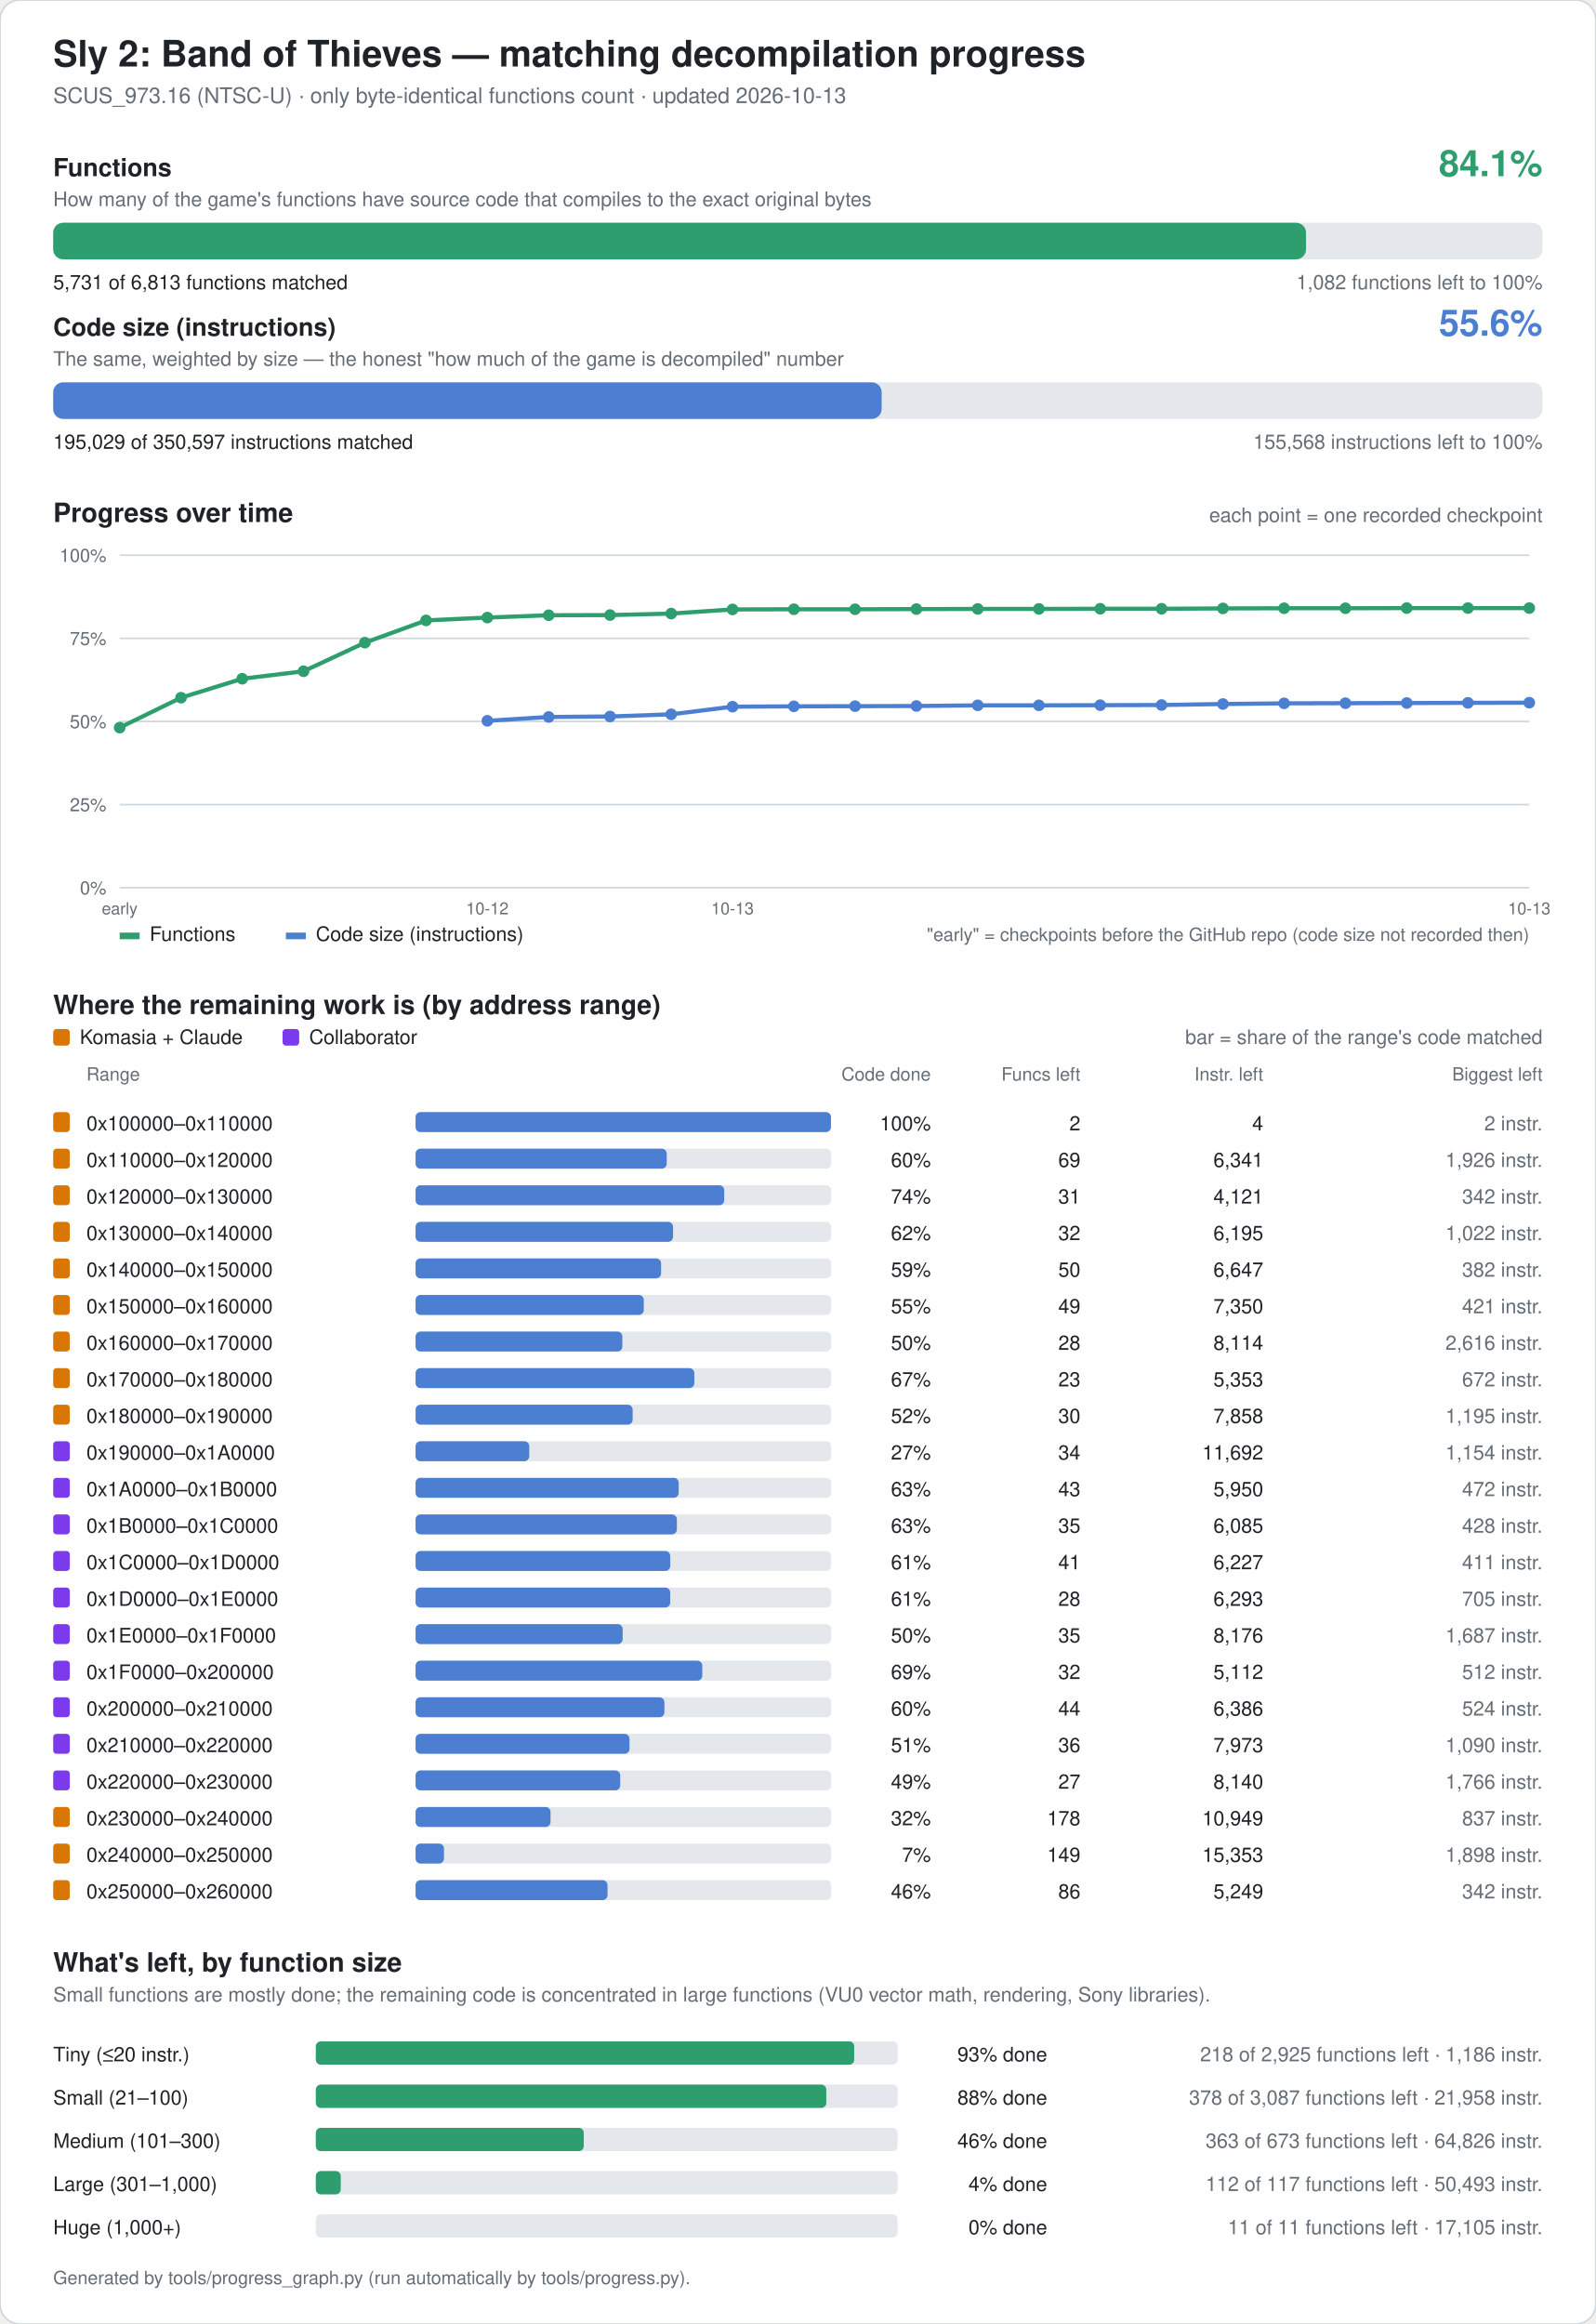
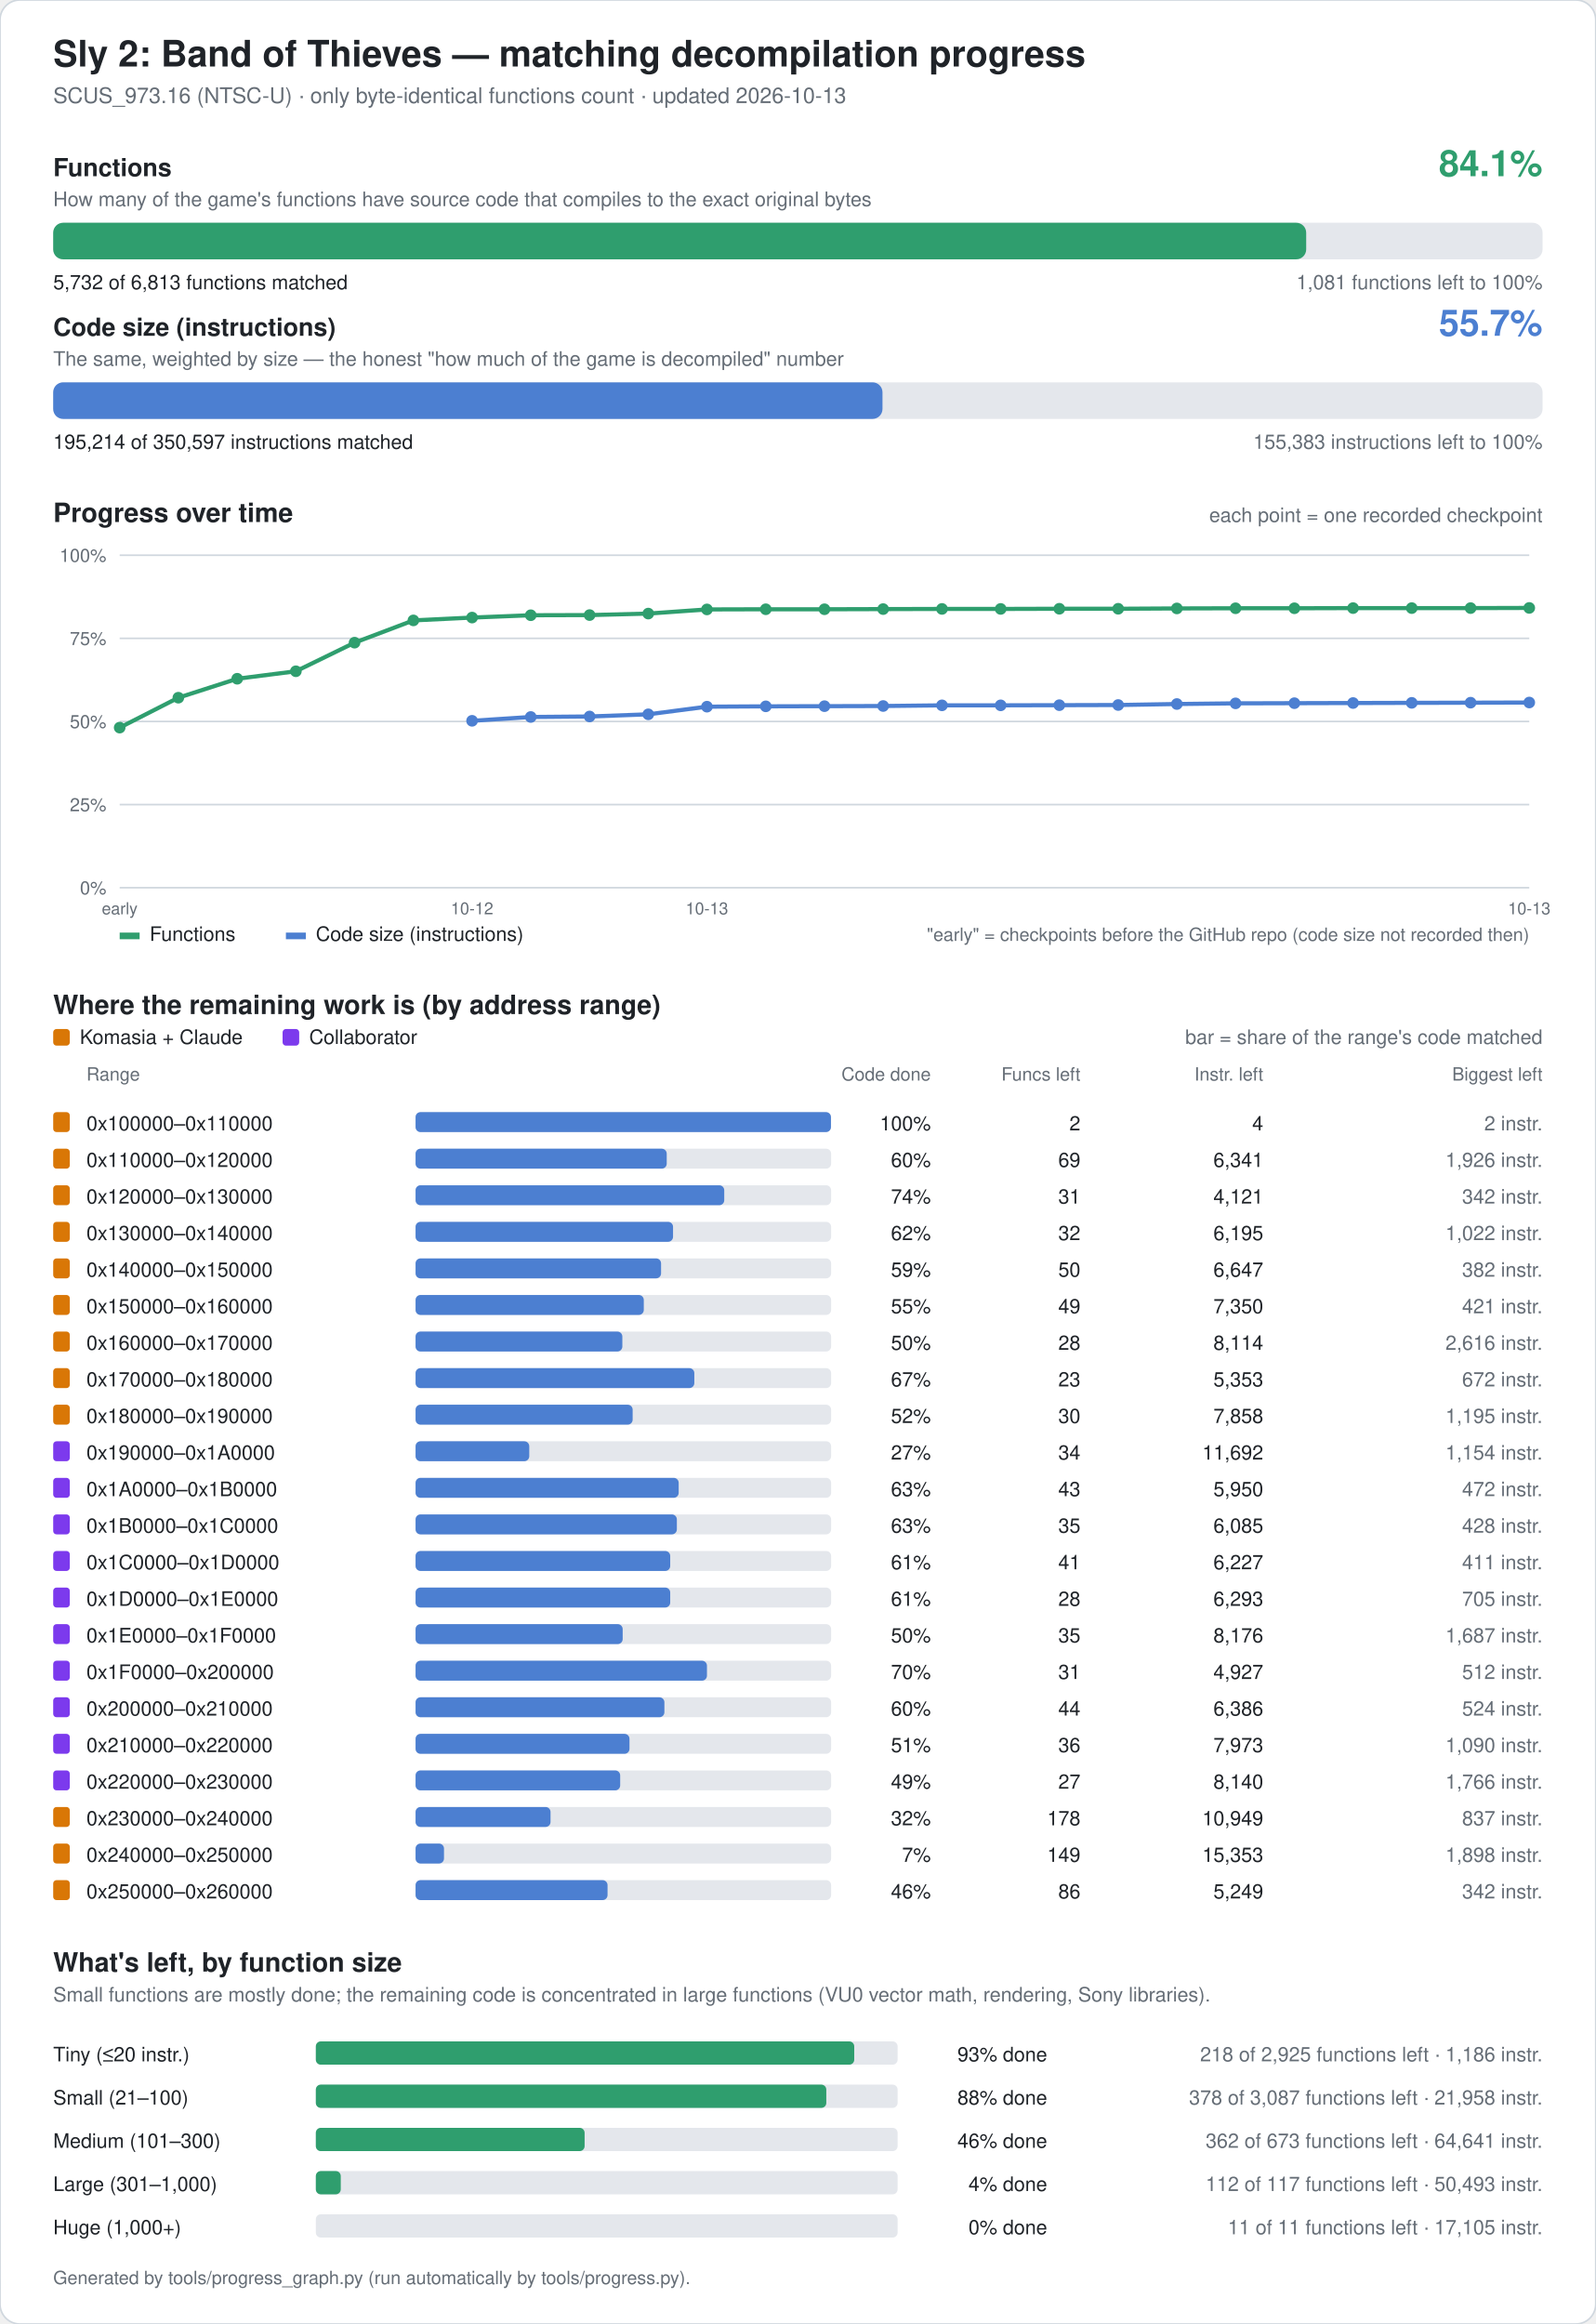
<svg xmlns="http://www.w3.org/2000/svg" width="960" height="1398" viewBox="0 0 960 1398" font-family="-apple-system,BlinkMacSystemFont,Segoe UI,Helvetica,Arial,sans-serif">
  <rect width="960" height="1398" rx="12" fill="#ffffff" stroke="#d0d7de" />
  <text x="32.0" y="40.0" font-size="22" fill="#1f2328" text-anchor="start" font-weight="bold">Sly 2: Band of Thieves — matching decompilation progress</text>
  <text x="32.0" y="62.0" font-size="13" fill="#656d76" text-anchor="start" font-weight="normal">SCUS_973.16 (NTSC-U) · only byte-identical functions count · updated 2026-10-13</text>
  <text x="32.0" y="106.0" font-size="15" fill="#1f2328" text-anchor="start" font-weight="bold">Functions</text>
  <text x="928.0" y="106.0" font-size="22" fill="#2f9e6e" text-anchor="end" font-weight="bold">84.1%</text>
  <text x="32.0" y="124.0" font-size="12" fill="#656d76" text-anchor="start" font-weight="normal">How many of the game's functions have source code that compiles to the exact original bytes</text>
  <rect x="32" y="134" width="896" height="22" rx="6" fill="#e4e7ec" />
-   <rect x="32" y="134" width="753.7" height="22" rx="6" fill="#2f9e6e" />
-   <text x="32.0" y="174.0" font-size="12" fill="#1f2328" text-anchor="start" font-weight="normal">5,731 of 6,813 functions matched</text>
-   <text x="928.0" y="174.0" font-size="12" fill="#656d76" text-anchor="end" font-weight="normal">1,082 functions left to 100%</text>
+   <rect x="32" y="134" width="753.8" height="22" rx="6" fill="#2f9e6e" />
+   <text x="32.0" y="174.0" font-size="12" fill="#1f2328" text-anchor="start" font-weight="normal">5,732 of 6,813 functions matched</text>
+   <text x="928.0" y="174.0" font-size="12" fill="#656d76" text-anchor="end" font-weight="normal">1,081 functions left to 100%</text>
  <text x="32.0" y="202.0" font-size="15" fill="#1f2328" text-anchor="start" font-weight="bold">Code size (instructions)</text>
-   <text x="928.0" y="202.0" font-size="22" fill="#4c7fd1" text-anchor="end" font-weight="bold">55.6%</text>
+   <text x="928.0" y="202.0" font-size="22" fill="#4c7fd1" text-anchor="end" font-weight="bold">55.7%</text>
  <text x="32.0" y="220.0" font-size="12" fill="#656d76" text-anchor="start" font-weight="normal">The same, weighted by size — the honest "how much of the game is decompiled" number</text>
  <rect x="32" y="230" width="896" height="22" rx="6" fill="#e4e7ec" />
-   <rect x="32" y="230" width="498.4" height="22" rx="6" fill="#4c7fd1" />
-   <text x="32.0" y="270.0" font-size="12" fill="#1f2328" text-anchor="start" font-weight="normal">195,029 of 350,597 instructions matched</text>
-   <text x="928.0" y="270.0" font-size="12" fill="#656d76" text-anchor="end" font-weight="normal">155,568 instructions left to 100%</text>
+   <rect x="32" y="230" width="498.9" height="22" rx="6" fill="#4c7fd1" />
+   <text x="32.0" y="270.0" font-size="12" fill="#1f2328" text-anchor="start" font-weight="normal">195,214 of 350,597 instructions matched</text>
+   <text x="928.0" y="270.0" font-size="12" fill="#656d76" text-anchor="end" font-weight="normal">155,383 instructions left to 100%</text>
  <text x="32.0" y="314.0" font-size="16" fill="#1f2328" text-anchor="start" font-weight="bold">Progress over time</text>
  <text x="928.0" y="314.0" font-size="12" fill="#656d76" text-anchor="end" font-weight="normal">each point = one recorded checkpoint</text>
  <line x1="72" y1="534.0" x2="920" y2="534.0" stroke="#d0d7de" stroke-width="1" />
  <text x="64.0" y="538.0" font-size="11" fill="#656d76" text-anchor="end" font-weight="normal">0%</text>
  <line x1="72" y1="484.0" x2="920" y2="484.0" stroke="#d0d7de" stroke-width="1" />
  <text x="64.0" y="488.0" font-size="11" fill="#656d76" text-anchor="end" font-weight="normal">25%</text>
  <line x1="72" y1="434.0" x2="920" y2="434.0" stroke="#d0d7de" stroke-width="1" />
  <text x="64.0" y="438.0" font-size="11" fill="#656d76" text-anchor="end" font-weight="normal">50%</text>
  <line x1="72" y1="384.0" x2="920" y2="384.0" stroke="#d0d7de" stroke-width="1" />
  <text x="64.0" y="388.0" font-size="11" fill="#656d76" text-anchor="end" font-weight="normal">75%</text>
  <line x1="72" y1="334.0" x2="920" y2="334.0" stroke="#d0d7de" stroke-width="1" />
  <text x="64.0" y="338.0" font-size="11" fill="#656d76" text-anchor="end" font-weight="normal">100%</text>
-   <polyline fill="none" stroke="#2f9e6e" stroke-width="2.5" stroke-linejoin="round" points="72.0,437.7 108.9,419.7 145.7,408.3 182.6,403.8 219.5,386.6 256.3,373.2 293.2,371.5 330.1,370.1 367.0,370.0 403.8,369.1 440.7,366.6 477.6,366.5 514.4,366.5 551.3,366.4 588.2,366.3 625.0,366.3 661.9,366.2 698.8,366.2 735.7,366.0 772.5,365.9 809.4,365.9 846.3,365.8 883.1,365.8 920.0,365.8" />
+   <polyline fill="none" stroke="#2f9e6e" stroke-width="2.5" stroke-linejoin="round" points="72.0,437.7 107.3,419.7 142.7,408.3 178.0,403.8 213.3,386.6 248.7,373.2 284.0,371.5 319.3,370.1 354.7,370.0 390.0,369.1 425.3,366.6 460.7,366.5 496.0,366.5 531.3,366.4 566.7,366.3 602.0,366.3 637.3,366.2 672.7,366.2 708.0,366.0 743.3,365.9 778.7,365.9 814.0,365.8 849.3,365.8 884.7,365.8 920.0,365.7" />
  <circle cx="72.0" cy="437.7" r="3.5" fill="#2f9e6e" />
-   <circle cx="108.9" cy="419.7" r="3.5" fill="#2f9e6e" />
-   <circle cx="145.7" cy="408.3" r="3.5" fill="#2f9e6e" />
-   <circle cx="182.6" cy="403.8" r="3.5" fill="#2f9e6e" />
-   <circle cx="219.5" cy="386.6" r="3.5" fill="#2f9e6e" />
-   <circle cx="256.3" cy="373.2" r="3.5" fill="#2f9e6e" />
-   <circle cx="293.2" cy="371.5" r="3.5" fill="#2f9e6e" />
-   <circle cx="330.1" cy="370.1" r="3.5" fill="#2f9e6e" />
-   <circle cx="367.0" cy="370.0" r="3.5" fill="#2f9e6e" />
-   <circle cx="403.8" cy="369.1" r="3.5" fill="#2f9e6e" />
-   <circle cx="440.7" cy="366.6" r="3.5" fill="#2f9e6e" />
-   <circle cx="477.6" cy="366.5" r="3.5" fill="#2f9e6e" />
-   <circle cx="514.4" cy="366.5" r="3.5" fill="#2f9e6e" />
-   <circle cx="551.3" cy="366.4" r="3.5" fill="#2f9e6e" />
-   <circle cx="588.2" cy="366.3" r="3.5" fill="#2f9e6e" />
-   <circle cx="625.0" cy="366.3" r="3.5" fill="#2f9e6e" />
-   <circle cx="661.9" cy="366.2" r="3.5" fill="#2f9e6e" />
-   <circle cx="698.8" cy="366.2" r="3.5" fill="#2f9e6e" />
-   <circle cx="735.7" cy="366.0" r="3.5" fill="#2f9e6e" />
-   <circle cx="772.5" cy="365.9" r="3.5" fill="#2f9e6e" />
-   <circle cx="809.4" cy="365.9" r="3.5" fill="#2f9e6e" />
-   <circle cx="846.3" cy="365.8" r="3.5" fill="#2f9e6e" />
-   <circle cx="883.1" cy="365.8" r="3.5" fill="#2f9e6e" />
-   <circle cx="920.0" cy="365.8" r="3.5" fill="#2f9e6e" />
-   <polyline fill="none" stroke="#4c7fd1" stroke-width="2.5" stroke-linejoin="round" points="293.2,433.6 330.1,431.3 367.0,431.0 403.8,429.7 440.7,425.1 477.6,424.9 514.4,424.8 551.3,424.7 588.2,424.3 625.0,424.3 661.9,424.2 698.8,424.1 735.7,423.5 772.5,423.1 809.4,423.0 846.3,422.9 883.1,422.8 920.0,422.7" />
-   <circle cx="293.2" cy="433.6" r="3.5" fill="#4c7fd1" />
-   <circle cx="330.1" cy="431.3" r="3.5" fill="#4c7fd1" />
-   <circle cx="367.0" cy="431.0" r="3.5" fill="#4c7fd1" />
-   <circle cx="403.8" cy="429.7" r="3.5" fill="#4c7fd1" />
-   <circle cx="440.7" cy="425.1" r="3.5" fill="#4c7fd1" />
-   <circle cx="477.6" cy="424.9" r="3.5" fill="#4c7fd1" />
-   <circle cx="514.4" cy="424.8" r="3.5" fill="#4c7fd1" />
-   <circle cx="551.3" cy="424.7" r="3.5" fill="#4c7fd1" />
-   <circle cx="588.2" cy="424.3" r="3.5" fill="#4c7fd1" />
-   <circle cx="625.0" cy="424.3" r="3.5" fill="#4c7fd1" />
-   <circle cx="661.9" cy="424.2" r="3.5" fill="#4c7fd1" />
-   <circle cx="698.8" cy="424.1" r="3.5" fill="#4c7fd1" />
-   <circle cx="735.7" cy="423.5" r="3.5" fill="#4c7fd1" />
-   <circle cx="772.5" cy="423.1" r="3.5" fill="#4c7fd1" />
-   <circle cx="809.4" cy="423.0" r="3.5" fill="#4c7fd1" />
-   <circle cx="846.3" cy="422.9" r="3.5" fill="#4c7fd1" />
-   <circle cx="883.1" cy="422.8" r="3.5" fill="#4c7fd1" />
-   <circle cx="920.0" cy="422.7" r="3.5" fill="#4c7fd1" />
+   <circle cx="107.3" cy="419.7" r="3.5" fill="#2f9e6e" />
+   <circle cx="142.7" cy="408.3" r="3.5" fill="#2f9e6e" />
+   <circle cx="178.0" cy="403.8" r="3.5" fill="#2f9e6e" />
+   <circle cx="213.3" cy="386.6" r="3.5" fill="#2f9e6e" />
+   <circle cx="248.7" cy="373.2" r="3.5" fill="#2f9e6e" />
+   <circle cx="284.0" cy="371.5" r="3.5" fill="#2f9e6e" />
+   <circle cx="319.3" cy="370.1" r="3.5" fill="#2f9e6e" />
+   <circle cx="354.7" cy="370.0" r="3.5" fill="#2f9e6e" />
+   <circle cx="390.0" cy="369.1" r="3.5" fill="#2f9e6e" />
+   <circle cx="425.3" cy="366.6" r="3.5" fill="#2f9e6e" />
+   <circle cx="460.7" cy="366.5" r="3.5" fill="#2f9e6e" />
+   <circle cx="496.0" cy="366.5" r="3.5" fill="#2f9e6e" />
+   <circle cx="531.3" cy="366.4" r="3.5" fill="#2f9e6e" />
+   <circle cx="566.7" cy="366.3" r="3.5" fill="#2f9e6e" />
+   <circle cx="602.0" cy="366.3" r="3.5" fill="#2f9e6e" />
+   <circle cx="637.3" cy="366.2" r="3.5" fill="#2f9e6e" />
+   <circle cx="672.7" cy="366.2" r="3.5" fill="#2f9e6e" />
+   <circle cx="708.0" cy="366.0" r="3.5" fill="#2f9e6e" />
+   <circle cx="743.3" cy="365.9" r="3.5" fill="#2f9e6e" />
+   <circle cx="778.7" cy="365.9" r="3.5" fill="#2f9e6e" />
+   <circle cx="814.0" cy="365.8" r="3.5" fill="#2f9e6e" />
+   <circle cx="849.3" cy="365.8" r="3.5" fill="#2f9e6e" />
+   <circle cx="884.7" cy="365.8" r="3.5" fill="#2f9e6e" />
+   <circle cx="920.0" cy="365.7" r="3.5" fill="#2f9e6e" />
+   <polyline fill="none" stroke="#4c7fd1" stroke-width="2.5" stroke-linejoin="round" points="284.0,433.6 319.3,431.3 354.7,431.0 390.0,429.7 425.3,425.1 460.7,424.9 496.0,424.8 531.3,424.7 566.7,424.3 602.0,424.3 637.3,424.2 672.7,424.1 708.0,423.5 743.3,423.1 778.7,423.0 814.0,422.9 849.3,422.8 884.7,422.7 920.0,422.6" />
+   <circle cx="284.0" cy="433.6" r="3.5" fill="#4c7fd1" />
+   <circle cx="319.3" cy="431.3" r="3.5" fill="#4c7fd1" />
+   <circle cx="354.7" cy="431.0" r="3.5" fill="#4c7fd1" />
+   <circle cx="390.0" cy="429.7" r="3.5" fill="#4c7fd1" />
+   <circle cx="425.3" cy="425.1" r="3.5" fill="#4c7fd1" />
+   <circle cx="460.7" cy="424.9" r="3.5" fill="#4c7fd1" />
+   <circle cx="496.0" cy="424.8" r="3.5" fill="#4c7fd1" />
+   <circle cx="531.3" cy="424.7" r="3.5" fill="#4c7fd1" />
+   <circle cx="566.7" cy="424.3" r="3.5" fill="#4c7fd1" />
+   <circle cx="602.0" cy="424.3" r="3.5" fill="#4c7fd1" />
+   <circle cx="637.3" cy="424.2" r="3.5" fill="#4c7fd1" />
+   <circle cx="672.7" cy="424.1" r="3.5" fill="#4c7fd1" />
+   <circle cx="708.0" cy="423.5" r="3.5" fill="#4c7fd1" />
+   <circle cx="743.3" cy="423.1" r="3.5" fill="#4c7fd1" />
+   <circle cx="778.7" cy="423.0" r="3.5" fill="#4c7fd1" />
+   <circle cx="814.0" cy="422.9" r="3.5" fill="#4c7fd1" />
+   <circle cx="849.3" cy="422.8" r="3.5" fill="#4c7fd1" />
+   <circle cx="884.7" cy="422.7" r="3.5" fill="#4c7fd1" />
+   <circle cx="920.0" cy="422.6" r="3.5" fill="#4c7fd1" />
  <text x="72.0" y="550.0" font-size="10" fill="#656d76" text-anchor="middle" font-weight="normal">early</text>
-   <text x="293.2" y="550.0" font-size="10" fill="#656d76" text-anchor="middle" font-weight="normal">10-12</text>
-   <text x="440.7" y="550.0" font-size="10" fill="#656d76" text-anchor="middle" font-weight="normal">10-13</text>
+   <text x="284.0" y="550.0" font-size="10" fill="#656d76" text-anchor="middle" font-weight="normal">10-12</text>
+   <text x="425.3" y="550.0" font-size="10" fill="#656d76" text-anchor="middle" font-weight="normal">10-13</text>
  <text x="920.0" y="550.0" font-size="10" fill="#656d76" text-anchor="middle" font-weight="normal">10-13</text>
  <rect x="72" y="561" width="12" height="4" fill="#2f9e6e" />
  <text x="90.0" y="566.0" font-size="12" fill="#1f2328" text-anchor="start" font-weight="normal">Functions</text>
  <rect x="172" y="561" width="12" height="4" fill="#4c7fd1" />
  <text x="190.0" y="566.0" font-size="12" fill="#1f2328" text-anchor="start" font-weight="normal">Code size (instructions)</text>
  <text x="920.0" y="566.0" font-size="11" fill="#656d76" text-anchor="end" font-weight="normal">"early" = checkpoints before the GitHub repo (code size not recorded then)</text>
  <text x="32.0" y="610.0" font-size="16" fill="#1f2328" text-anchor="start" font-weight="bold">Where the remaining work is (by address range)</text>
  <rect x="32" y="619" width="10" height="10" rx="2" fill="#d97706" />
  <text x="48.0" y="628.0" font-size="12" fill="#1f2328" text-anchor="start" font-weight="normal">Komasia + Claude</text>
  <rect x="170" y="619" width="10" height="10" rx="2" fill="#7c3aed" />
  <text x="186.0" y="628.0" font-size="12" fill="#1f2328" text-anchor="start" font-weight="normal">Collaborator</text>
  <text x="928.0" y="628.0" font-size="12" fill="#656d76" text-anchor="end" font-weight="normal">bar = share of the range's code matched</text>
  <text x="52.0" y="650.0" font-size="11" fill="#656d76" text-anchor="start" font-weight="normal">Range</text>
  <text x="560.0" y="650.0" font-size="11" fill="#656d76" text-anchor="end" font-weight="normal">Code done</text>
  <text x="650.0" y="650.0" font-size="11" fill="#656d76" text-anchor="end" font-weight="normal">Funcs left</text>
  <text x="760.0" y="650.0" font-size="11" fill="#656d76" text-anchor="end" font-weight="normal">Instr. left</text>
  <text x="928.0" y="650.0" font-size="11" fill="#656d76" text-anchor="end" font-weight="normal">Biggest left</text>
  <rect x="32" y="669" width="10" height="12" rx="2" fill="#d97706" />
  <text x="52.0" y="680.0" font-size="12" fill="#1f2328" text-anchor="start" font-weight="normal">0x100000–0x110000</text>
  <rect x="250" y="669" width="250" height="12" rx="3" fill="#e4e7ec" />
  <rect x="250" y="669" width="249.9" height="12" rx="3" fill="#4c7fd1" />
  <text x="560.0" y="680.0" font-size="12" fill="#1f2328" text-anchor="end" font-weight="normal">100%</text>
  <text x="650.0" y="680.0" font-size="12" fill="#1f2328" text-anchor="end" font-weight="normal">2</text>
  <text x="760.0" y="680.0" font-size="12" fill="#1f2328" text-anchor="end" font-weight="normal">4</text>
  <text x="928.0" y="680.0" font-size="12" fill="#656d76" text-anchor="end" font-weight="normal">2 instr.</text>
  <rect x="32" y="691" width="10" height="12" rx="2" fill="#d97706" />
  <text x="52.0" y="702.0" font-size="12" fill="#1f2328" text-anchor="start" font-weight="normal">0x110000–0x120000</text>
  <rect x="250" y="691" width="250" height="12" rx="3" fill="#e4e7ec" />
  <rect x="250" y="691" width="151.1" height="12" rx="3" fill="#4c7fd1" />
  <text x="560.0" y="702.0" font-size="12" fill="#1f2328" text-anchor="end" font-weight="normal">60%</text>
  <text x="650.0" y="702.0" font-size="12" fill="#1f2328" text-anchor="end" font-weight="normal">69</text>
  <text x="760.0" y="702.0" font-size="12" fill="#1f2328" text-anchor="end" font-weight="normal">6,341</text>
  <text x="928.0" y="702.0" font-size="12" fill="#656d76" text-anchor="end" font-weight="normal">1,926 instr.</text>
  <rect x="32" y="713" width="10" height="12" rx="2" fill="#d97706" />
  <text x="52.0" y="724.0" font-size="12" fill="#1f2328" text-anchor="start" font-weight="normal">0x120000–0x130000</text>
  <rect x="250" y="713" width="250" height="12" rx="3" fill="#e4e7ec" />
  <rect x="250" y="713" width="185.7" height="12" rx="3" fill="#4c7fd1" />
  <text x="560.0" y="724.0" font-size="12" fill="#1f2328" text-anchor="end" font-weight="normal">74%</text>
  <text x="650.0" y="724.0" font-size="12" fill="#1f2328" text-anchor="end" font-weight="normal">31</text>
  <text x="760.0" y="724.0" font-size="12" fill="#1f2328" text-anchor="end" font-weight="normal">4,121</text>
  <text x="928.0" y="724.0" font-size="12" fill="#656d76" text-anchor="end" font-weight="normal">342 instr.</text>
  <rect x="32" y="735" width="10" height="12" rx="2" fill="#d97706" />
  <text x="52.0" y="746.0" font-size="12" fill="#1f2328" text-anchor="start" font-weight="normal">0x130000–0x140000</text>
  <rect x="250" y="735" width="250" height="12" rx="3" fill="#e4e7ec" />
  <rect x="250" y="735" width="154.9" height="12" rx="3" fill="#4c7fd1" />
  <text x="560.0" y="746.0" font-size="12" fill="#1f2328" text-anchor="end" font-weight="normal">62%</text>
  <text x="650.0" y="746.0" font-size="12" fill="#1f2328" text-anchor="end" font-weight="normal">32</text>
  <text x="760.0" y="746.0" font-size="12" fill="#1f2328" text-anchor="end" font-weight="normal">6,195</text>
  <text x="928.0" y="746.0" font-size="12" fill="#656d76" text-anchor="end" font-weight="normal">1,022 instr.</text>
  <rect x="32" y="757" width="10" height="12" rx="2" fill="#d97706" />
  <text x="52.0" y="768.0" font-size="12" fill="#1f2328" text-anchor="start" font-weight="normal">0x140000–0x150000</text>
  <rect x="250" y="757" width="250" height="12" rx="3" fill="#e4e7ec" />
  <rect x="250" y="757" width="147.7" height="12" rx="3" fill="#4c7fd1" />
  <text x="560.0" y="768.0" font-size="12" fill="#1f2328" text-anchor="end" font-weight="normal">59%</text>
  <text x="650.0" y="768.0" font-size="12" fill="#1f2328" text-anchor="end" font-weight="normal">50</text>
  <text x="760.0" y="768.0" font-size="12" fill="#1f2328" text-anchor="end" font-weight="normal">6,647</text>
  <text x="928.0" y="768.0" font-size="12" fill="#656d76" text-anchor="end" font-weight="normal">382 instr.</text>
  <rect x="32" y="779" width="10" height="12" rx="2" fill="#d97706" />
  <text x="52.0" y="790.0" font-size="12" fill="#1f2328" text-anchor="start" font-weight="normal">0x150000–0x160000</text>
  <rect x="250" y="779" width="250" height="12" rx="3" fill="#e4e7ec" />
  <rect x="250" y="779" width="137.3" height="12" rx="3" fill="#4c7fd1" />
  <text x="560.0" y="790.0" font-size="12" fill="#1f2328" text-anchor="end" font-weight="normal">55%</text>
  <text x="650.0" y="790.0" font-size="12" fill="#1f2328" text-anchor="end" font-weight="normal">49</text>
  <text x="760.0" y="790.0" font-size="12" fill="#1f2328" text-anchor="end" font-weight="normal">7,350</text>
  <text x="928.0" y="790.0" font-size="12" fill="#656d76" text-anchor="end" font-weight="normal">421 instr.</text>
  <rect x="32" y="801" width="10" height="12" rx="2" fill="#d97706" />
  <text x="52.0" y="812.0" font-size="12" fill="#1f2328" text-anchor="start" font-weight="normal">0x160000–0x170000</text>
  <rect x="250" y="801" width="250" height="12" rx="3" fill="#e4e7ec" />
  <rect x="250" y="801" width="124.4" height="12" rx="3" fill="#4c7fd1" />
  <text x="560.0" y="812.0" font-size="12" fill="#1f2328" text-anchor="end" font-weight="normal">50%</text>
  <text x="650.0" y="812.0" font-size="12" fill="#1f2328" text-anchor="end" font-weight="normal">28</text>
  <text x="760.0" y="812.0" font-size="12" fill="#1f2328" text-anchor="end" font-weight="normal">8,114</text>
  <text x="928.0" y="812.0" font-size="12" fill="#656d76" text-anchor="end" font-weight="normal">2,616 instr.</text>
  <rect x="32" y="823" width="10" height="12" rx="2" fill="#d97706" />
  <text x="52.0" y="834.0" font-size="12" fill="#1f2328" text-anchor="start" font-weight="normal">0x170000–0x180000</text>
  <rect x="250" y="823" width="250" height="12" rx="3" fill="#e4e7ec" />
  <rect x="250" y="823" width="167.7" height="12" rx="3" fill="#4c7fd1" />
  <text x="560.0" y="834.0" font-size="12" fill="#1f2328" text-anchor="end" font-weight="normal">67%</text>
  <text x="650.0" y="834.0" font-size="12" fill="#1f2328" text-anchor="end" font-weight="normal">23</text>
  <text x="760.0" y="834.0" font-size="12" fill="#1f2328" text-anchor="end" font-weight="normal">5,353</text>
  <text x="928.0" y="834.0" font-size="12" fill="#656d76" text-anchor="end" font-weight="normal">672 instr.</text>
  <rect x="32" y="845" width="10" height="12" rx="2" fill="#d97706" />
  <text x="52.0" y="856.0" font-size="12" fill="#1f2328" text-anchor="start" font-weight="normal">0x180000–0x190000</text>
  <rect x="250" y="845" width="250" height="12" rx="3" fill="#e4e7ec" />
  <rect x="250" y="845" width="130.6" height="12" rx="3" fill="#4c7fd1" />
  <text x="560.0" y="856.0" font-size="12" fill="#1f2328" text-anchor="end" font-weight="normal">52%</text>
  <text x="650.0" y="856.0" font-size="12" fill="#1f2328" text-anchor="end" font-weight="normal">30</text>
  <text x="760.0" y="856.0" font-size="12" fill="#1f2328" text-anchor="end" font-weight="normal">7,858</text>
  <text x="928.0" y="856.0" font-size="12" fill="#656d76" text-anchor="end" font-weight="normal">1,195 instr.</text>
  <rect x="32" y="867" width="10" height="12" rx="2" fill="#7c3aed" />
  <text x="52.0" y="878.0" font-size="12" fill="#1f2328" text-anchor="start" font-weight="normal">0x190000–0x1A0000</text>
  <rect x="250" y="867" width="250" height="12" rx="3" fill="#e4e7ec" />
  <rect x="250" y="867" width="68.4" height="12" rx="3" fill="#4c7fd1" />
  <text x="560.0" y="878.0" font-size="12" fill="#1f2328" text-anchor="end" font-weight="normal">27%</text>
  <text x="650.0" y="878.0" font-size="12" fill="#1f2328" text-anchor="end" font-weight="normal">34</text>
  <text x="760.0" y="878.0" font-size="12" fill="#1f2328" text-anchor="end" font-weight="normal">11,692</text>
  <text x="928.0" y="878.0" font-size="12" fill="#656d76" text-anchor="end" font-weight="normal">1,154 instr.</text>
  <rect x="32" y="889" width="10" height="12" rx="2" fill="#7c3aed" />
  <text x="52.0" y="900.0" font-size="12" fill="#1f2328" text-anchor="start" font-weight="normal">0x1A0000–0x1B0000</text>
  <rect x="250" y="889" width="250" height="12" rx="3" fill="#e4e7ec" />
  <rect x="250" y="889" width="158.3" height="12" rx="3" fill="#4c7fd1" />
  <text x="560.0" y="900.0" font-size="12" fill="#1f2328" text-anchor="end" font-weight="normal">63%</text>
  <text x="650.0" y="900.0" font-size="12" fill="#1f2328" text-anchor="end" font-weight="normal">43</text>
  <text x="760.0" y="900.0" font-size="12" fill="#1f2328" text-anchor="end" font-weight="normal">5,950</text>
  <text x="928.0" y="900.0" font-size="12" fill="#656d76" text-anchor="end" font-weight="normal">472 instr.</text>
  <rect x="32" y="911" width="10" height="12" rx="2" fill="#7c3aed" />
  <text x="52.0" y="922.0" font-size="12" fill="#1f2328" text-anchor="start" font-weight="normal">0x1B0000–0x1C0000</text>
  <rect x="250" y="911" width="250" height="12" rx="3" fill="#e4e7ec" />
  <rect x="250" y="911" width="157.2" height="12" rx="3" fill="#4c7fd1" />
  <text x="560.0" y="922.0" font-size="12" fill="#1f2328" text-anchor="end" font-weight="normal">63%</text>
  <text x="650.0" y="922.0" font-size="12" fill="#1f2328" text-anchor="end" font-weight="normal">35</text>
  <text x="760.0" y="922.0" font-size="12" fill="#1f2328" text-anchor="end" font-weight="normal">6,085</text>
  <text x="928.0" y="922.0" font-size="12" fill="#656d76" text-anchor="end" font-weight="normal">428 instr.</text>
  <rect x="32" y="933" width="10" height="12" rx="2" fill="#7c3aed" />
  <text x="52.0" y="944.0" font-size="12" fill="#1f2328" text-anchor="start" font-weight="normal">0x1C0000–0x1D0000</text>
  <rect x="250" y="933" width="250" height="12" rx="3" fill="#e4e7ec" />
  <rect x="250" y="933" width="153.2" height="12" rx="3" fill="#4c7fd1" />
  <text x="560.0" y="944.0" font-size="12" fill="#1f2328" text-anchor="end" font-weight="normal">61%</text>
  <text x="650.0" y="944.0" font-size="12" fill="#1f2328" text-anchor="end" font-weight="normal">41</text>
  <text x="760.0" y="944.0" font-size="12" fill="#1f2328" text-anchor="end" font-weight="normal">6,227</text>
  <text x="928.0" y="944.0" font-size="12" fill="#656d76" text-anchor="end" font-weight="normal">411 instr.</text>
  <rect x="32" y="955" width="10" height="12" rx="2" fill="#7c3aed" />
  <text x="52.0" y="966.0" font-size="12" fill="#1f2328" text-anchor="start" font-weight="normal">0x1D0000–0x1E0000</text>
  <rect x="250" y="955" width="250" height="12" rx="3" fill="#e4e7ec" />
  <rect x="250" y="955" width="153.2" height="12" rx="3" fill="#4c7fd1" />
  <text x="560.0" y="966.0" font-size="12" fill="#1f2328" text-anchor="end" font-weight="normal">61%</text>
  <text x="650.0" y="966.0" font-size="12" fill="#1f2328" text-anchor="end" font-weight="normal">28</text>
  <text x="760.0" y="966.0" font-size="12" fill="#1f2328" text-anchor="end" font-weight="normal">6,293</text>
  <text x="928.0" y="966.0" font-size="12" fill="#656d76" text-anchor="end" font-weight="normal">705 instr.</text>
  <rect x="32" y="977" width="10" height="12" rx="2" fill="#7c3aed" />
  <text x="52.0" y="988.0" font-size="12" fill="#1f2328" text-anchor="start" font-weight="normal">0x1E0000–0x1F0000</text>
  <rect x="250" y="977" width="250" height="12" rx="3" fill="#e4e7ec" />
  <rect x="250" y="977" width="124.6" height="12" rx="3" fill="#4c7fd1" />
  <text x="560.0" y="988.0" font-size="12" fill="#1f2328" text-anchor="end" font-weight="normal">50%</text>
  <text x="650.0" y="988.0" font-size="12" fill="#1f2328" text-anchor="end" font-weight="normal">35</text>
  <text x="760.0" y="988.0" font-size="12" fill="#1f2328" text-anchor="end" font-weight="normal">8,176</text>
  <text x="928.0" y="988.0" font-size="12" fill="#656d76" text-anchor="end" font-weight="normal">1,687 instr.</text>
  <rect x="32" y="999" width="10" height="12" rx="2" fill="#7c3aed" />
  <text x="52.0" y="1010.0" font-size="12" fill="#1f2328" text-anchor="start" font-weight="normal">0x1F0000–0x200000</text>
  <rect x="250" y="999" width="250" height="12" rx="3" fill="#e4e7ec" />
-   <rect x="250" y="999" width="172.5" height="12" rx="3" fill="#4c7fd1" />
-   <text x="560.0" y="1010.0" font-size="12" fill="#1f2328" text-anchor="end" font-weight="normal">69%</text>
-   <text x="650.0" y="1010.0" font-size="12" fill="#1f2328" text-anchor="end" font-weight="normal">32</text>
-   <text x="760.0" y="1010.0" font-size="12" fill="#1f2328" text-anchor="end" font-weight="normal">5,112</text>
+   <rect x="250" y="999" width="175.3" height="12" rx="3" fill="#4c7fd1" />
+   <text x="560.0" y="1010.0" font-size="12" fill="#1f2328" text-anchor="end" font-weight="normal">70%</text>
+   <text x="650.0" y="1010.0" font-size="12" fill="#1f2328" text-anchor="end" font-weight="normal">31</text>
+   <text x="760.0" y="1010.0" font-size="12" fill="#1f2328" text-anchor="end" font-weight="normal">4,927</text>
  <text x="928.0" y="1010.0" font-size="12" fill="#656d76" text-anchor="end" font-weight="normal">512 instr.</text>
  <rect x="32" y="1021" width="10" height="12" rx="2" fill="#7c3aed" />
  <text x="52.0" y="1032.0" font-size="12" fill="#1f2328" text-anchor="start" font-weight="normal">0x200000–0x210000</text>
  <rect x="250" y="1021" width="250" height="12" rx="3" fill="#e4e7ec" />
  <rect x="250" y="1021" width="149.7" height="12" rx="3" fill="#4c7fd1" />
  <text x="560.0" y="1032.0" font-size="12" fill="#1f2328" text-anchor="end" font-weight="normal">60%</text>
  <text x="650.0" y="1032.0" font-size="12" fill="#1f2328" text-anchor="end" font-weight="normal">44</text>
  <text x="760.0" y="1032.0" font-size="12" fill="#1f2328" text-anchor="end" font-weight="normal">6,386</text>
  <text x="928.0" y="1032.0" font-size="12" fill="#656d76" text-anchor="end" font-weight="normal">524 instr.</text>
  <rect x="32" y="1043" width="10" height="12" rx="2" fill="#7c3aed" />
  <text x="52.0" y="1054.0" font-size="12" fill="#1f2328" text-anchor="start" font-weight="normal">0x210000–0x220000</text>
  <rect x="250" y="1043" width="250" height="12" rx="3" fill="#e4e7ec" />
  <rect x="250" y="1043" width="128.7" height="12" rx="3" fill="#4c7fd1" />
  <text x="560.0" y="1054.0" font-size="12" fill="#1f2328" text-anchor="end" font-weight="normal">51%</text>
  <text x="650.0" y="1054.0" font-size="12" fill="#1f2328" text-anchor="end" font-weight="normal">36</text>
  <text x="760.0" y="1054.0" font-size="12" fill="#1f2328" text-anchor="end" font-weight="normal">7,973</text>
  <text x="928.0" y="1054.0" font-size="12" fill="#656d76" text-anchor="end" font-weight="normal">1,090 instr.</text>
  <rect x="32" y="1065" width="10" height="12" rx="2" fill="#7c3aed" />
  <text x="52.0" y="1076.0" font-size="12" fill="#1f2328" text-anchor="start" font-weight="normal">0x220000–0x230000</text>
  <rect x="250" y="1065" width="250" height="12" rx="3" fill="#e4e7ec" />
  <rect x="250" y="1065" width="123.1" height="12" rx="3" fill="#4c7fd1" />
  <text x="560.0" y="1076.0" font-size="12" fill="#1f2328" text-anchor="end" font-weight="normal">49%</text>
  <text x="650.0" y="1076.0" font-size="12" fill="#1f2328" text-anchor="end" font-weight="normal">27</text>
  <text x="760.0" y="1076.0" font-size="12" fill="#1f2328" text-anchor="end" font-weight="normal">8,140</text>
  <text x="928.0" y="1076.0" font-size="12" fill="#656d76" text-anchor="end" font-weight="normal">1,766 instr.</text>
  <rect x="32" y="1087" width="10" height="12" rx="2" fill="#d97706" />
  <text x="52.0" y="1098.0" font-size="12" fill="#1f2328" text-anchor="start" font-weight="normal">0x230000–0x240000</text>
  <rect x="250" y="1087" width="250" height="12" rx="3" fill="#e4e7ec" />
  <rect x="250" y="1087" width="81.2" height="12" rx="3" fill="#4c7fd1" />
  <text x="560.0" y="1098.0" font-size="12" fill="#1f2328" text-anchor="end" font-weight="normal">32%</text>
  <text x="650.0" y="1098.0" font-size="12" fill="#1f2328" text-anchor="end" font-weight="normal">178</text>
  <text x="760.0" y="1098.0" font-size="12" fill="#1f2328" text-anchor="end" font-weight="normal">10,949</text>
  <text x="928.0" y="1098.0" font-size="12" fill="#656d76" text-anchor="end" font-weight="normal">837 instr.</text>
  <rect x="32" y="1109" width="10" height="12" rx="2" fill="#d97706" />
  <text x="52.0" y="1120.0" font-size="12" fill="#1f2328" text-anchor="start" font-weight="normal">0x240000–0x250000</text>
  <rect x="250" y="1109" width="250" height="12" rx="3" fill="#e4e7ec" />
  <rect x="250" y="1109" width="17.1" height="12" rx="3" fill="#4c7fd1" />
  <text x="560.0" y="1120.0" font-size="12" fill="#1f2328" text-anchor="end" font-weight="normal">7%</text>
  <text x="650.0" y="1120.0" font-size="12" fill="#1f2328" text-anchor="end" font-weight="normal">149</text>
  <text x="760.0" y="1120.0" font-size="12" fill="#1f2328" text-anchor="end" font-weight="normal">15,353</text>
  <text x="928.0" y="1120.0" font-size="12" fill="#656d76" text-anchor="end" font-weight="normal">1,898 instr.</text>
  <rect x="32" y="1131" width="10" height="12" rx="2" fill="#d97706" />
  <text x="52.0" y="1142.0" font-size="12" fill="#1f2328" text-anchor="start" font-weight="normal">0x250000–0x260000</text>
  <rect x="250" y="1131" width="250" height="12" rx="3" fill="#e4e7ec" />
  <rect x="250" y="1131" width="115.5" height="12" rx="3" fill="#4c7fd1" />
  <text x="560.0" y="1142.0" font-size="12" fill="#1f2328" text-anchor="end" font-weight="normal">46%</text>
  <text x="650.0" y="1142.0" font-size="12" fill="#1f2328" text-anchor="end" font-weight="normal">86</text>
  <text x="760.0" y="1142.0" font-size="12" fill="#1f2328" text-anchor="end" font-weight="normal">5,249</text>
  <text x="928.0" y="1142.0" font-size="12" fill="#656d76" text-anchor="end" font-weight="normal">342 instr.</text>
  <text x="32.0" y="1186.0" font-size="16" fill="#1f2328" text-anchor="start" font-weight="bold">What's left, by function size</text>
  <text x="32.0" y="1204.0" font-size="12" fill="#656d76" text-anchor="start" font-weight="normal">Small functions are mostly done; the remaining code is concentrated in large functions (VU0 vector math, rendering, Sony libraries).</text>
  <text x="32.0" y="1240.0" font-size="12" fill="#1f2328" text-anchor="start" font-weight="normal">Tiny (≤20 instr.)</text>
  <rect x="190" y="1228" width="350" height="14" rx="3" fill="#e4e7ec" />
  <rect x="190" y="1228" width="323.9" height="14" rx="3" fill="#2f9e6e" />
  <text x="630.0" y="1240.0" font-size="12" fill="#1f2328" text-anchor="end" font-weight="normal">93% done</text>
  <text x="928.0" y="1240.0" font-size="12" fill="#656d76" text-anchor="end" font-weight="normal">218 of 2,925 functions left · 1,186 instr.</text>
  <text x="32.0" y="1266.0" font-size="12" fill="#1f2328" text-anchor="start" font-weight="normal">Small (21–100)</text>
  <rect x="190" y="1254" width="350" height="14" rx="3" fill="#e4e7ec" />
  <rect x="190" y="1254" width="307.1" height="14" rx="3" fill="#2f9e6e" />
  <text x="630.0" y="1266.0" font-size="12" fill="#1f2328" text-anchor="end" font-weight="normal">88% done</text>
  <text x="928.0" y="1266.0" font-size="12" fill="#656d76" text-anchor="end" font-weight="normal">378 of 3,087 functions left · 21,958 instr.</text>
  <text x="32.0" y="1292.0" font-size="12" fill="#1f2328" text-anchor="start" font-weight="normal">Medium (101–300)</text>
  <rect x="190" y="1280" width="350" height="14" rx="3" fill="#e4e7ec" />
-   <rect x="190" y="1280" width="161.2" height="14" rx="3" fill="#2f9e6e" />
+   <rect x="190" y="1280" width="161.7" height="14" rx="3" fill="#2f9e6e" />
  <text x="630.0" y="1292.0" font-size="12" fill="#1f2328" text-anchor="end" font-weight="normal">46% done</text>
-   <text x="928.0" y="1292.0" font-size="12" fill="#656d76" text-anchor="end" font-weight="normal">363 of 673 functions left · 64,826 instr.</text>
+   <text x="928.0" y="1292.0" font-size="12" fill="#656d76" text-anchor="end" font-weight="normal">362 of 673 functions left · 64,641 instr.</text>
  <text x="32.0" y="1318.0" font-size="12" fill="#1f2328" text-anchor="start" font-weight="normal">Large (301–1,000)</text>
  <rect x="190" y="1306" width="350" height="14" rx="3" fill="#e4e7ec" />
  <rect x="190" y="1306" width="15.0" height="14" rx="3" fill="#2f9e6e" />
  <text x="630.0" y="1318.0" font-size="12" fill="#1f2328" text-anchor="end" font-weight="normal">4% done</text>
  <text x="928.0" y="1318.0" font-size="12" fill="#656d76" text-anchor="end" font-weight="normal">112 of 117 functions left · 50,493 instr.</text>
  <text x="32.0" y="1344.0" font-size="12" fill="#1f2328" text-anchor="start" font-weight="normal">Huge (1,000+)</text>
  <rect x="190" y="1332" width="350" height="14" rx="3" fill="#e4e7ec" />
  <rect x="190" y="1332" width="0.0" height="14" rx="3" fill="#2f9e6e" />
  <text x="630.0" y="1344.0" font-size="12" fill="#1f2328" text-anchor="end" font-weight="normal">0% done</text>
  <text x="928.0" y="1344.0" font-size="12" fill="#656d76" text-anchor="end" font-weight="normal">11 of 11 functions left · 17,105 instr.</text>
  <text x="32.0" y="1374.0" font-size="11" fill="#656d76" text-anchor="start" font-weight="normal">Generated by tools/progress_graph.py (run automatically by tools/progress.py).</text>
</svg>
